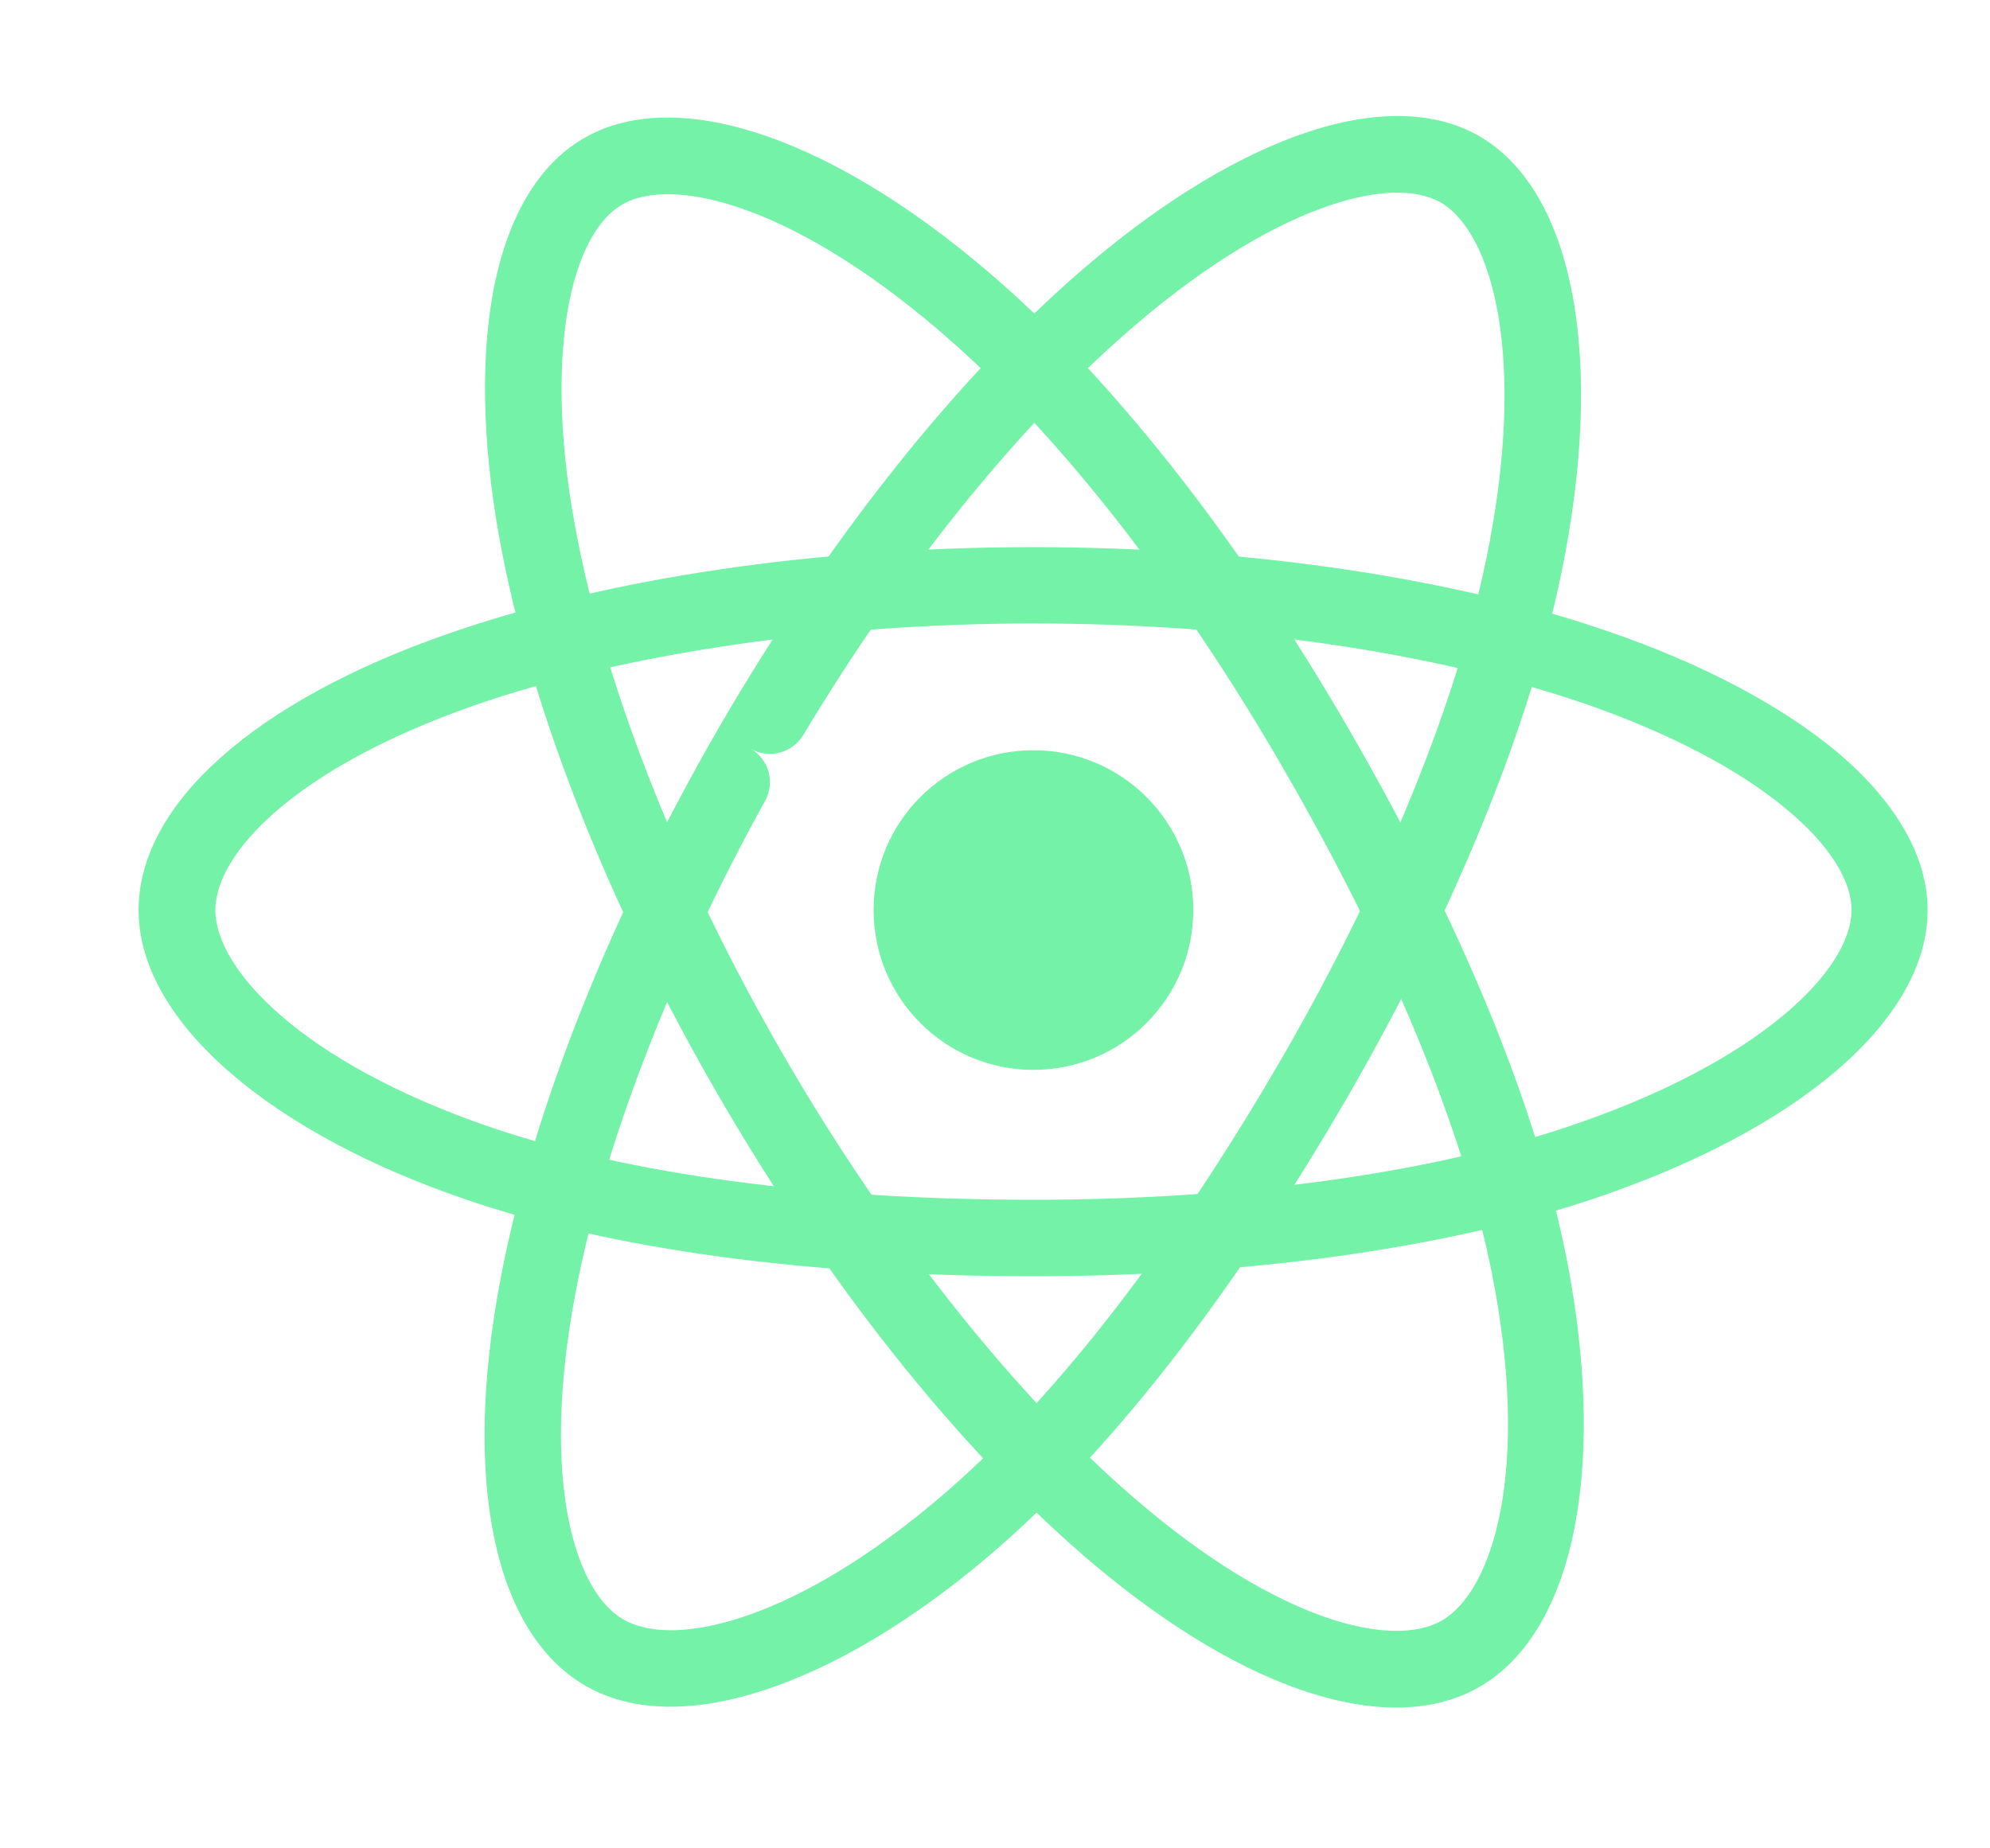
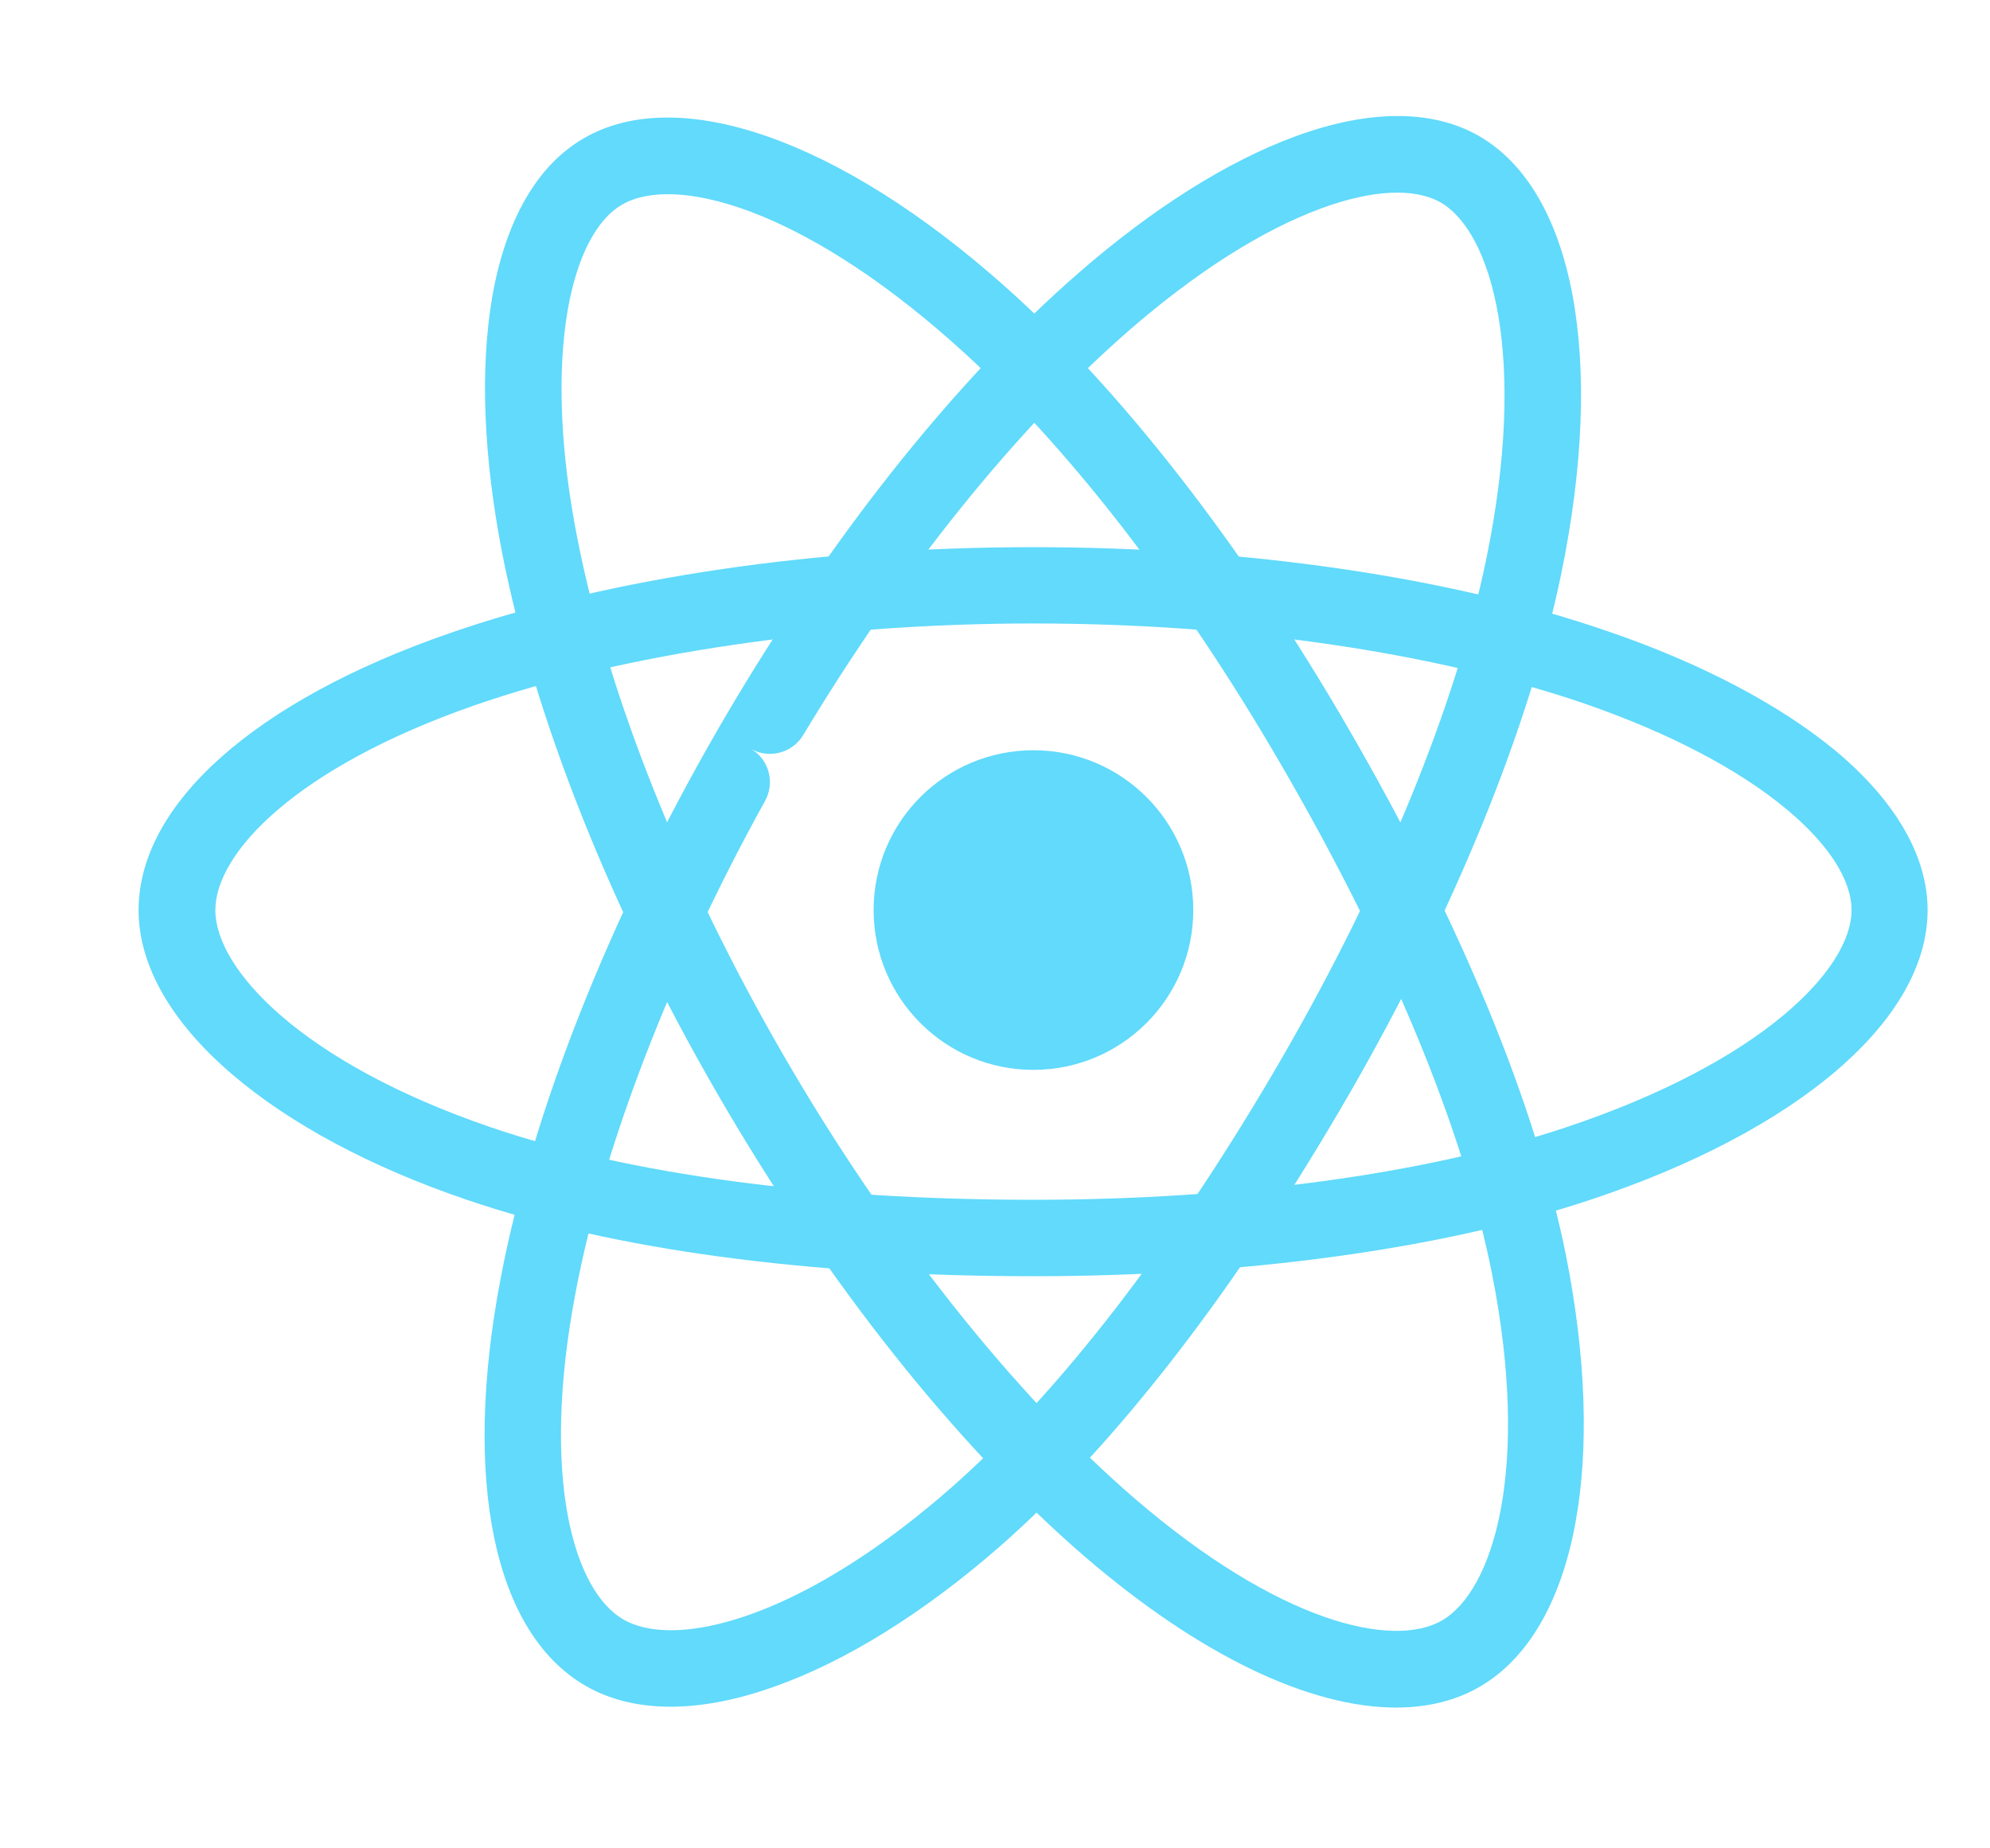
- <svg xmlns="http://www.w3.org/2000/svg" width="14" height="13" viewBox="0 0 14 13" fill="#73F2A8">
-   <path d="M7.27 7.528C7.891 7.528 8.395 7.025 8.395 6.403C8.395 5.782 7.891 5.279 7.27 5.279C6.649 5.279 6.146 5.782 6.146 6.403C6.146 7.025 6.649 7.528 7.27 7.528Z" fill="#73F2A8" />
-   <path d="M7.27 8.98C5.691 8.98 4.311 8.794 3.278 8.44C2.608 8.212 2.039 7.907 1.634 7.56C1.203 7.192 0.975 6.791 0.975 6.404C0.975 5.66 1.79 4.932 3.159 4.457C4.279 4.067 5.74 3.85 7.268 3.85C8.769 3.85 10.21 4.06 11.323 4.446C11.975 4.67 12.524 4.961 12.914 5.283C13.337 5.637 13.561 6.025 13.561 6.404C13.561 7.177 12.649 7.958 11.18 8.445C10.14 8.79 8.751 8.98 7.27 8.98ZM7.27 4.387C5.821 4.387 4.387 4.598 3.338 4.963C2.079 5.402 1.515 6.003 1.515 6.404C1.515 6.82 2.122 7.477 3.453 7.932C4.43 8.265 5.751 8.442 7.27 8.442C8.695 8.442 10.024 8.263 11.012 7.934C12.394 7.474 13.026 6.818 13.026 6.404C13.026 6.191 12.864 5.94 12.571 5.696C12.233 5.413 11.74 5.156 11.151 4.952C10.091 4.589 8.713 4.387 7.27 4.387Z" fill="#73F2A8" />
-   <path d="M4.719 12.009C4.49 12.009 4.288 11.96 4.118 11.861C3.475 11.489 3.251 10.418 3.522 8.996C3.744 7.828 4.286 6.457 5.05 5.133C5.801 3.834 6.701 2.691 7.591 1.918C8.11 1.466 8.637 1.134 9.112 0.96C9.629 0.769 10.078 0.769 10.405 0.957C11.075 1.343 11.296 2.526 10.983 4.04C10.761 5.115 10.232 6.413 9.493 7.696C8.704 9.063 7.853 10.165 7.031 10.884C6.497 11.35 5.949 11.691 5.447 11.868C5.185 11.962 4.938 12.009 4.719 12.009ZM5.281 5.268C5.41 5.342 5.454 5.506 5.382 5.636C4.725 6.823 4.242 8.071 4.049 9.096C3.8 10.407 4.04 11.196 4.385 11.395C4.47 11.444 4.582 11.471 4.719 11.471C5.164 11.471 5.866 11.189 6.677 10.481C7.454 9.802 8.267 8.745 9.027 7.43C9.739 6.195 10.245 4.954 10.456 3.935C10.75 2.508 10.496 1.634 10.136 1.425C9.952 1.32 9.654 1.334 9.296 1.466C8.881 1.618 8.413 1.916 7.942 2.326C7.151 3.015 6.343 4.019 5.651 5.172C5.574 5.299 5.409 5.343 5.281 5.268Z" fill="#73F2A8" />
-   <path d="M9.822 12.015C9.213 12.015 8.44 11.648 7.633 10.954C6.733 10.178 5.816 9.025 5.05 7.701C4.297 6.401 3.76 5.05 3.533 3.892C3.401 3.215 3.377 2.595 3.462 2.095C3.556 1.551 3.778 1.163 4.107 0.973C4.774 0.585 5.91 0.984 7.066 2.012C7.886 2.74 8.747 3.847 9.488 5.129C10.279 6.495 10.81 7.784 11.021 8.854C11.157 9.549 11.18 10.194 11.083 10.718C10.98 11.276 10.747 11.673 10.411 11.868C10.243 11.966 10.044 12.015 9.822 12.015ZM5.516 7.432C6.242 8.686 7.143 9.822 7.985 10.546C8.995 11.415 9.797 11.603 10.145 11.402C10.505 11.193 10.77 10.34 10.496 8.96C10.295 7.947 9.786 6.715 9.024 5.4C8.31 4.165 7.488 3.106 6.71 2.416C5.621 1.448 4.739 1.23 4.378 1.439C4.194 1.544 4.058 1.811 3.993 2.187C3.919 2.622 3.941 3.177 4.062 3.789C4.277 4.889 4.792 6.182 5.516 7.432Z" fill="#73F2A8" />
+ <svg xmlns="http://www.w3.org/2000/svg" width="14" height="13" viewBox="0 0 14 13" fill="#61DAFB">
+   <path d="M7.27 7.528C7.891 7.528 8.395 7.025 8.395 6.403C8.395 5.782 7.891 5.279 7.27 5.279C6.649 5.279 6.146 5.782 6.146 6.403C6.146 7.025 6.649 7.528 7.27 7.528Z" fill="#61DAFB" />
+   <path d="M7.27 8.98C5.691 8.98 4.311 8.794 3.278 8.44C2.608 8.212 2.039 7.907 1.634 7.56C1.203 7.192 0.975 6.791 0.975 6.404C0.975 5.66 1.79 4.932 3.159 4.457C4.279 4.067 5.74 3.85 7.268 3.85C8.769 3.85 10.21 4.06 11.323 4.446C11.975 4.67 12.524 4.961 12.914 5.283C13.337 5.637 13.561 6.025 13.561 6.404C13.561 7.177 12.649 7.958 11.18 8.445C10.14 8.79 8.751 8.98 7.27 8.98ZM7.27 4.387C5.821 4.387 4.387 4.598 3.338 4.963C2.079 5.402 1.515 6.003 1.515 6.404C1.515 6.82 2.122 7.477 3.453 7.932C4.43 8.265 5.751 8.442 7.27 8.442C8.695 8.442 10.024 8.263 11.012 7.934C12.394 7.474 13.026 6.818 13.026 6.404C13.026 6.191 12.864 5.94 12.571 5.696C12.233 5.413 11.74 5.156 11.151 4.952C10.091 4.589 8.713 4.387 7.27 4.387Z" fill="#61DAFB" />
+   <path d="M4.719 12.009C4.49 12.009 4.288 11.96 4.118 11.861C3.475 11.489 3.251 10.418 3.522 8.996C3.744 7.828 4.286 6.457 5.05 5.133C5.801 3.834 6.701 2.691 7.591 1.918C8.11 1.466 8.637 1.134 9.112 0.96C9.629 0.769 10.078 0.769 10.405 0.957C11.075 1.343 11.296 2.526 10.983 4.04C10.761 5.115 10.232 6.413 9.493 7.696C8.704 9.063 7.853 10.165 7.031 10.884C6.497 11.35 5.949 11.691 5.447 11.868C5.185 11.962 4.938 12.009 4.719 12.009ZM5.281 5.268C5.41 5.342 5.454 5.506 5.382 5.636C4.725 6.823 4.242 8.071 4.049 9.096C3.8 10.407 4.04 11.196 4.385 11.395C4.47 11.444 4.582 11.471 4.719 11.471C5.164 11.471 5.866 11.189 6.677 10.481C7.454 9.802 8.267 8.745 9.027 7.43C9.739 6.195 10.245 4.954 10.456 3.935C10.75 2.508 10.496 1.634 10.136 1.425C9.952 1.32 9.654 1.334 9.296 1.466C8.881 1.618 8.413 1.916 7.942 2.326C7.151 3.015 6.343 4.019 5.651 5.172C5.574 5.299 5.409 5.343 5.281 5.268Z" fill="#61DAFB" />
+   <path d="M9.822 12.015C9.213 12.015 8.44 11.648 7.633 10.954C6.733 10.178 5.816 9.025 5.05 7.701C4.297 6.401 3.76 5.05 3.533 3.892C3.401 3.215 3.377 2.595 3.462 2.095C3.556 1.551 3.778 1.163 4.107 0.973C4.774 0.585 5.91 0.984 7.066 2.012C7.886 2.74 8.747 3.847 9.488 5.129C10.279 6.495 10.81 7.784 11.021 8.854C11.157 9.549 11.18 10.194 11.083 10.718C10.98 11.276 10.747 11.673 10.411 11.868C10.243 11.966 10.044 12.015 9.822 12.015ZM5.516 7.432C6.242 8.686 7.143 9.822 7.985 10.546C8.995 11.415 9.797 11.603 10.145 11.402C10.505 11.193 10.77 10.34 10.496 8.96C10.295 7.947 9.786 6.715 9.024 5.4C8.31 4.165 7.488 3.106 6.71 2.416C5.621 1.448 4.739 1.23 4.378 1.439C4.194 1.544 4.058 1.811 3.993 2.187C3.919 2.622 3.941 3.177 4.062 3.789C4.277 4.889 4.792 6.182 5.516 7.432Z" fill="#61DAFB" />
</svg>
